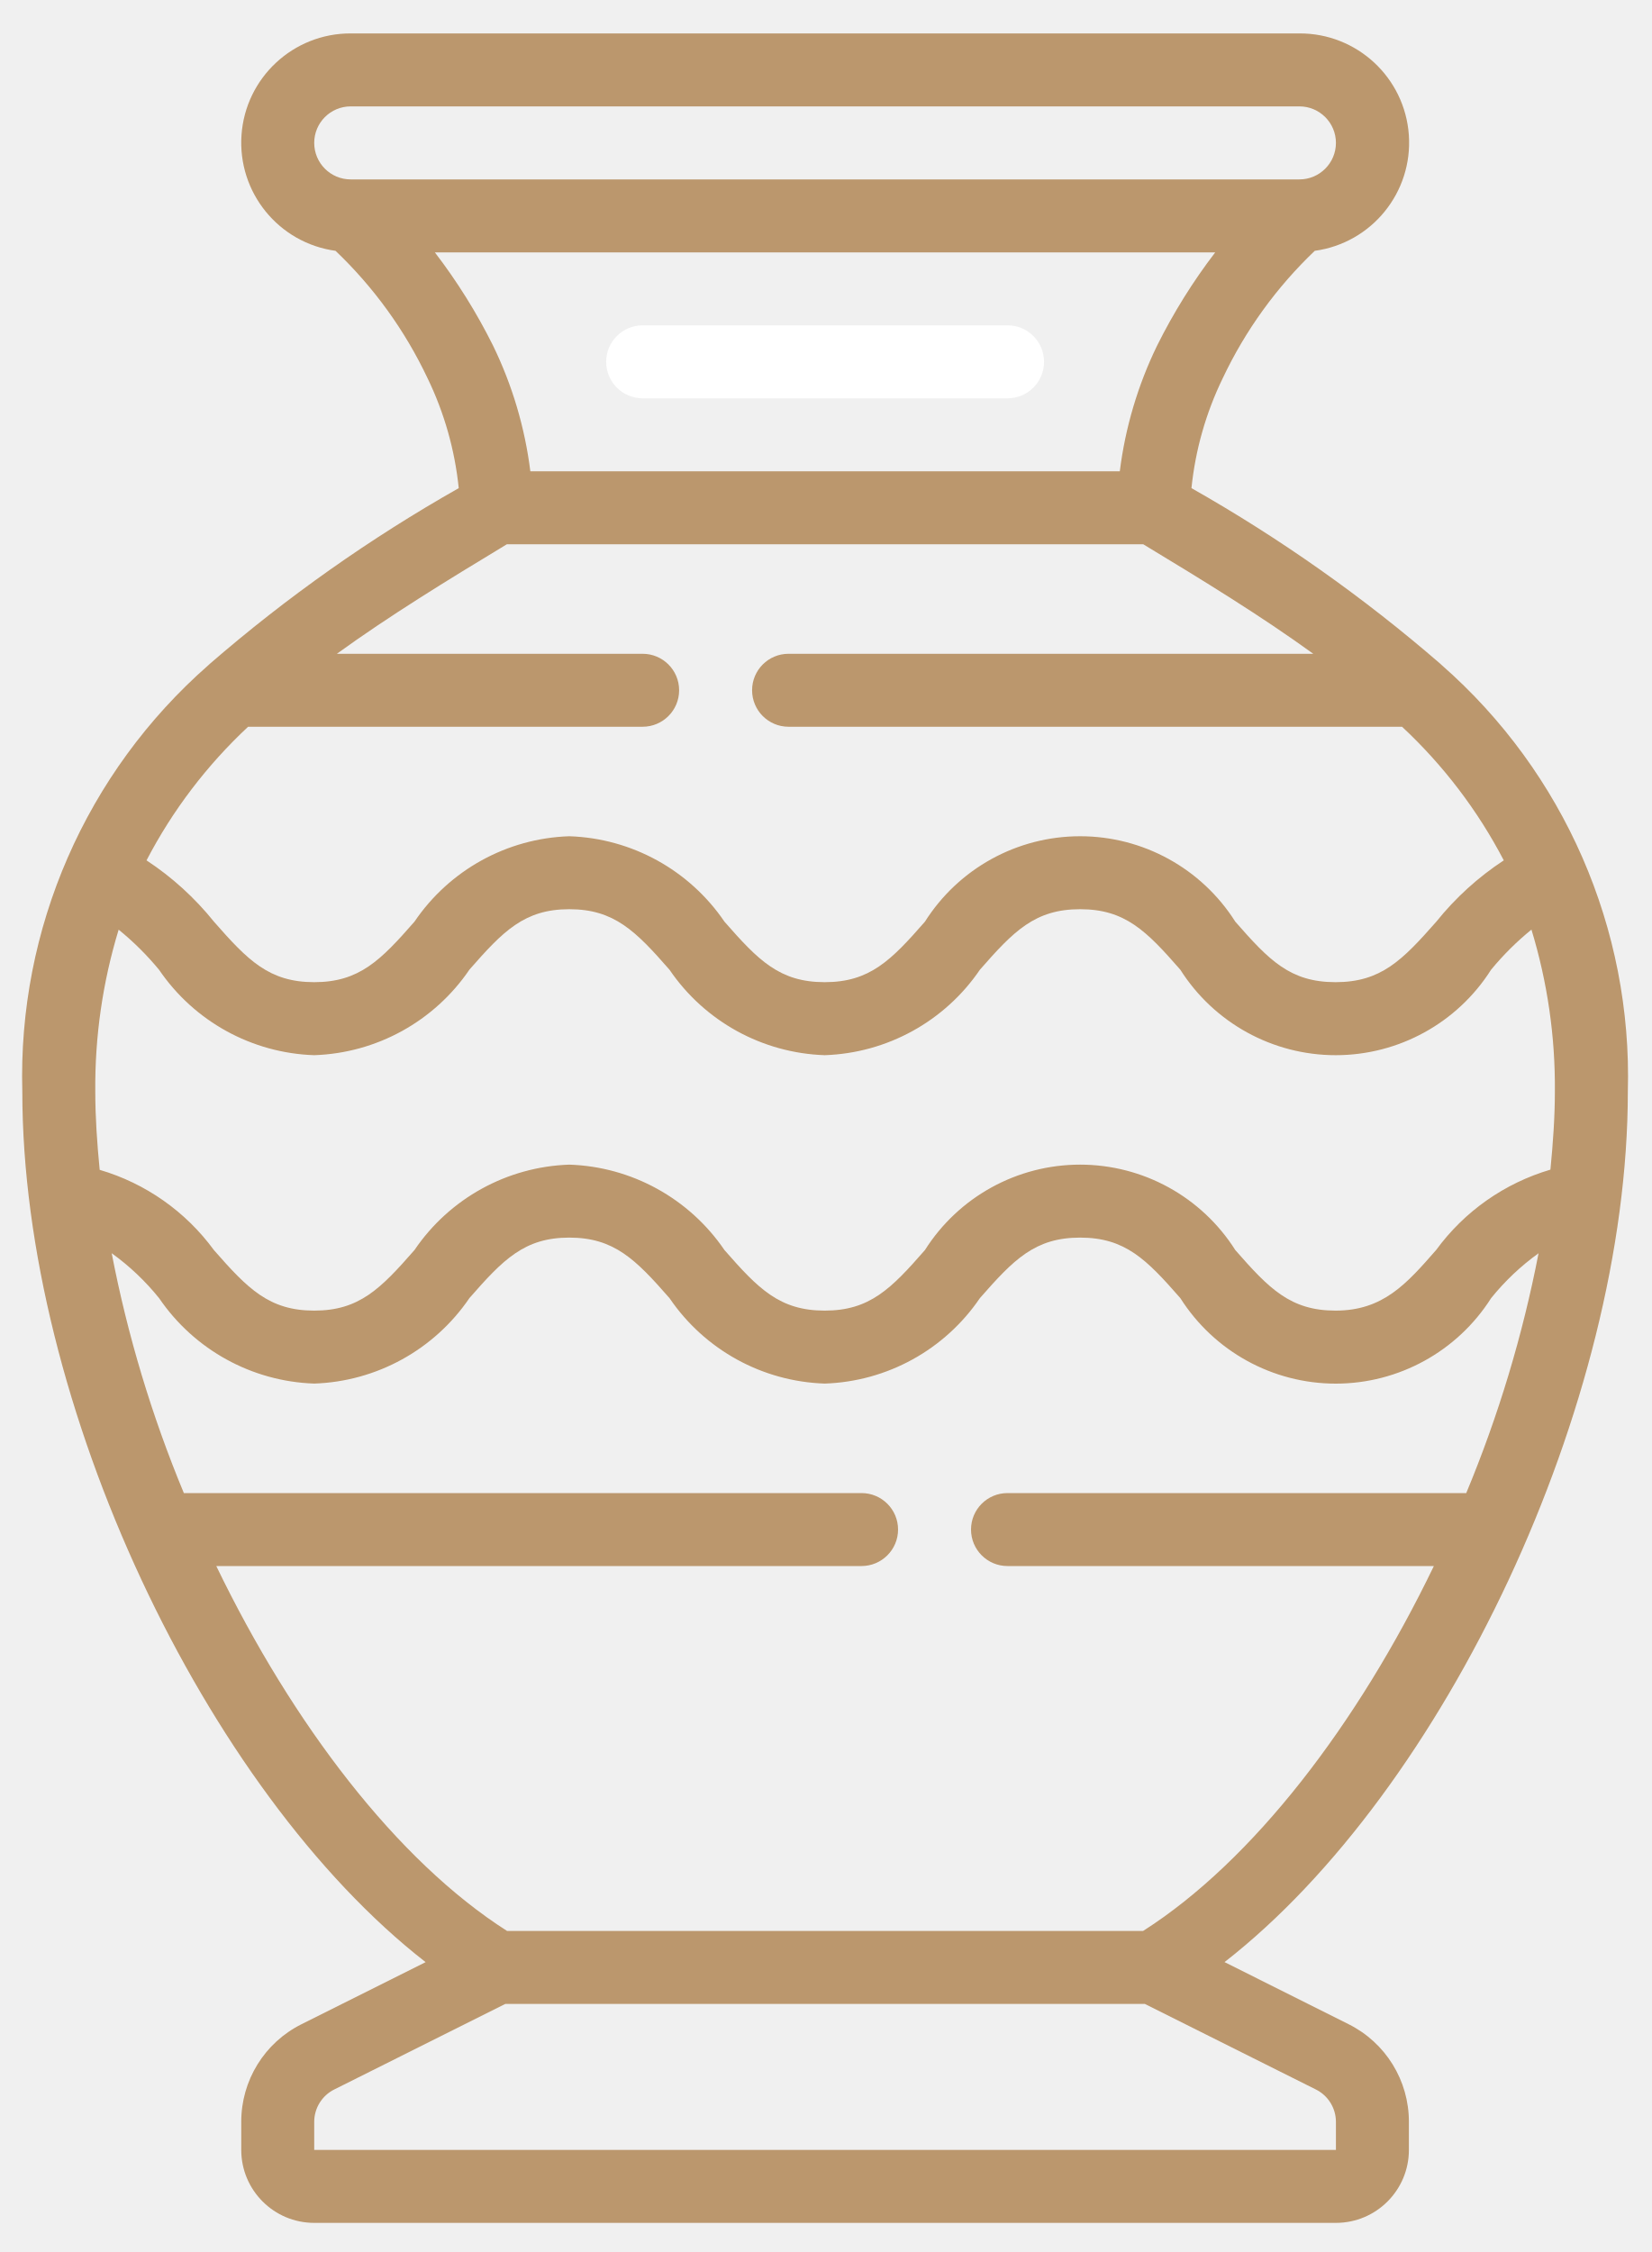
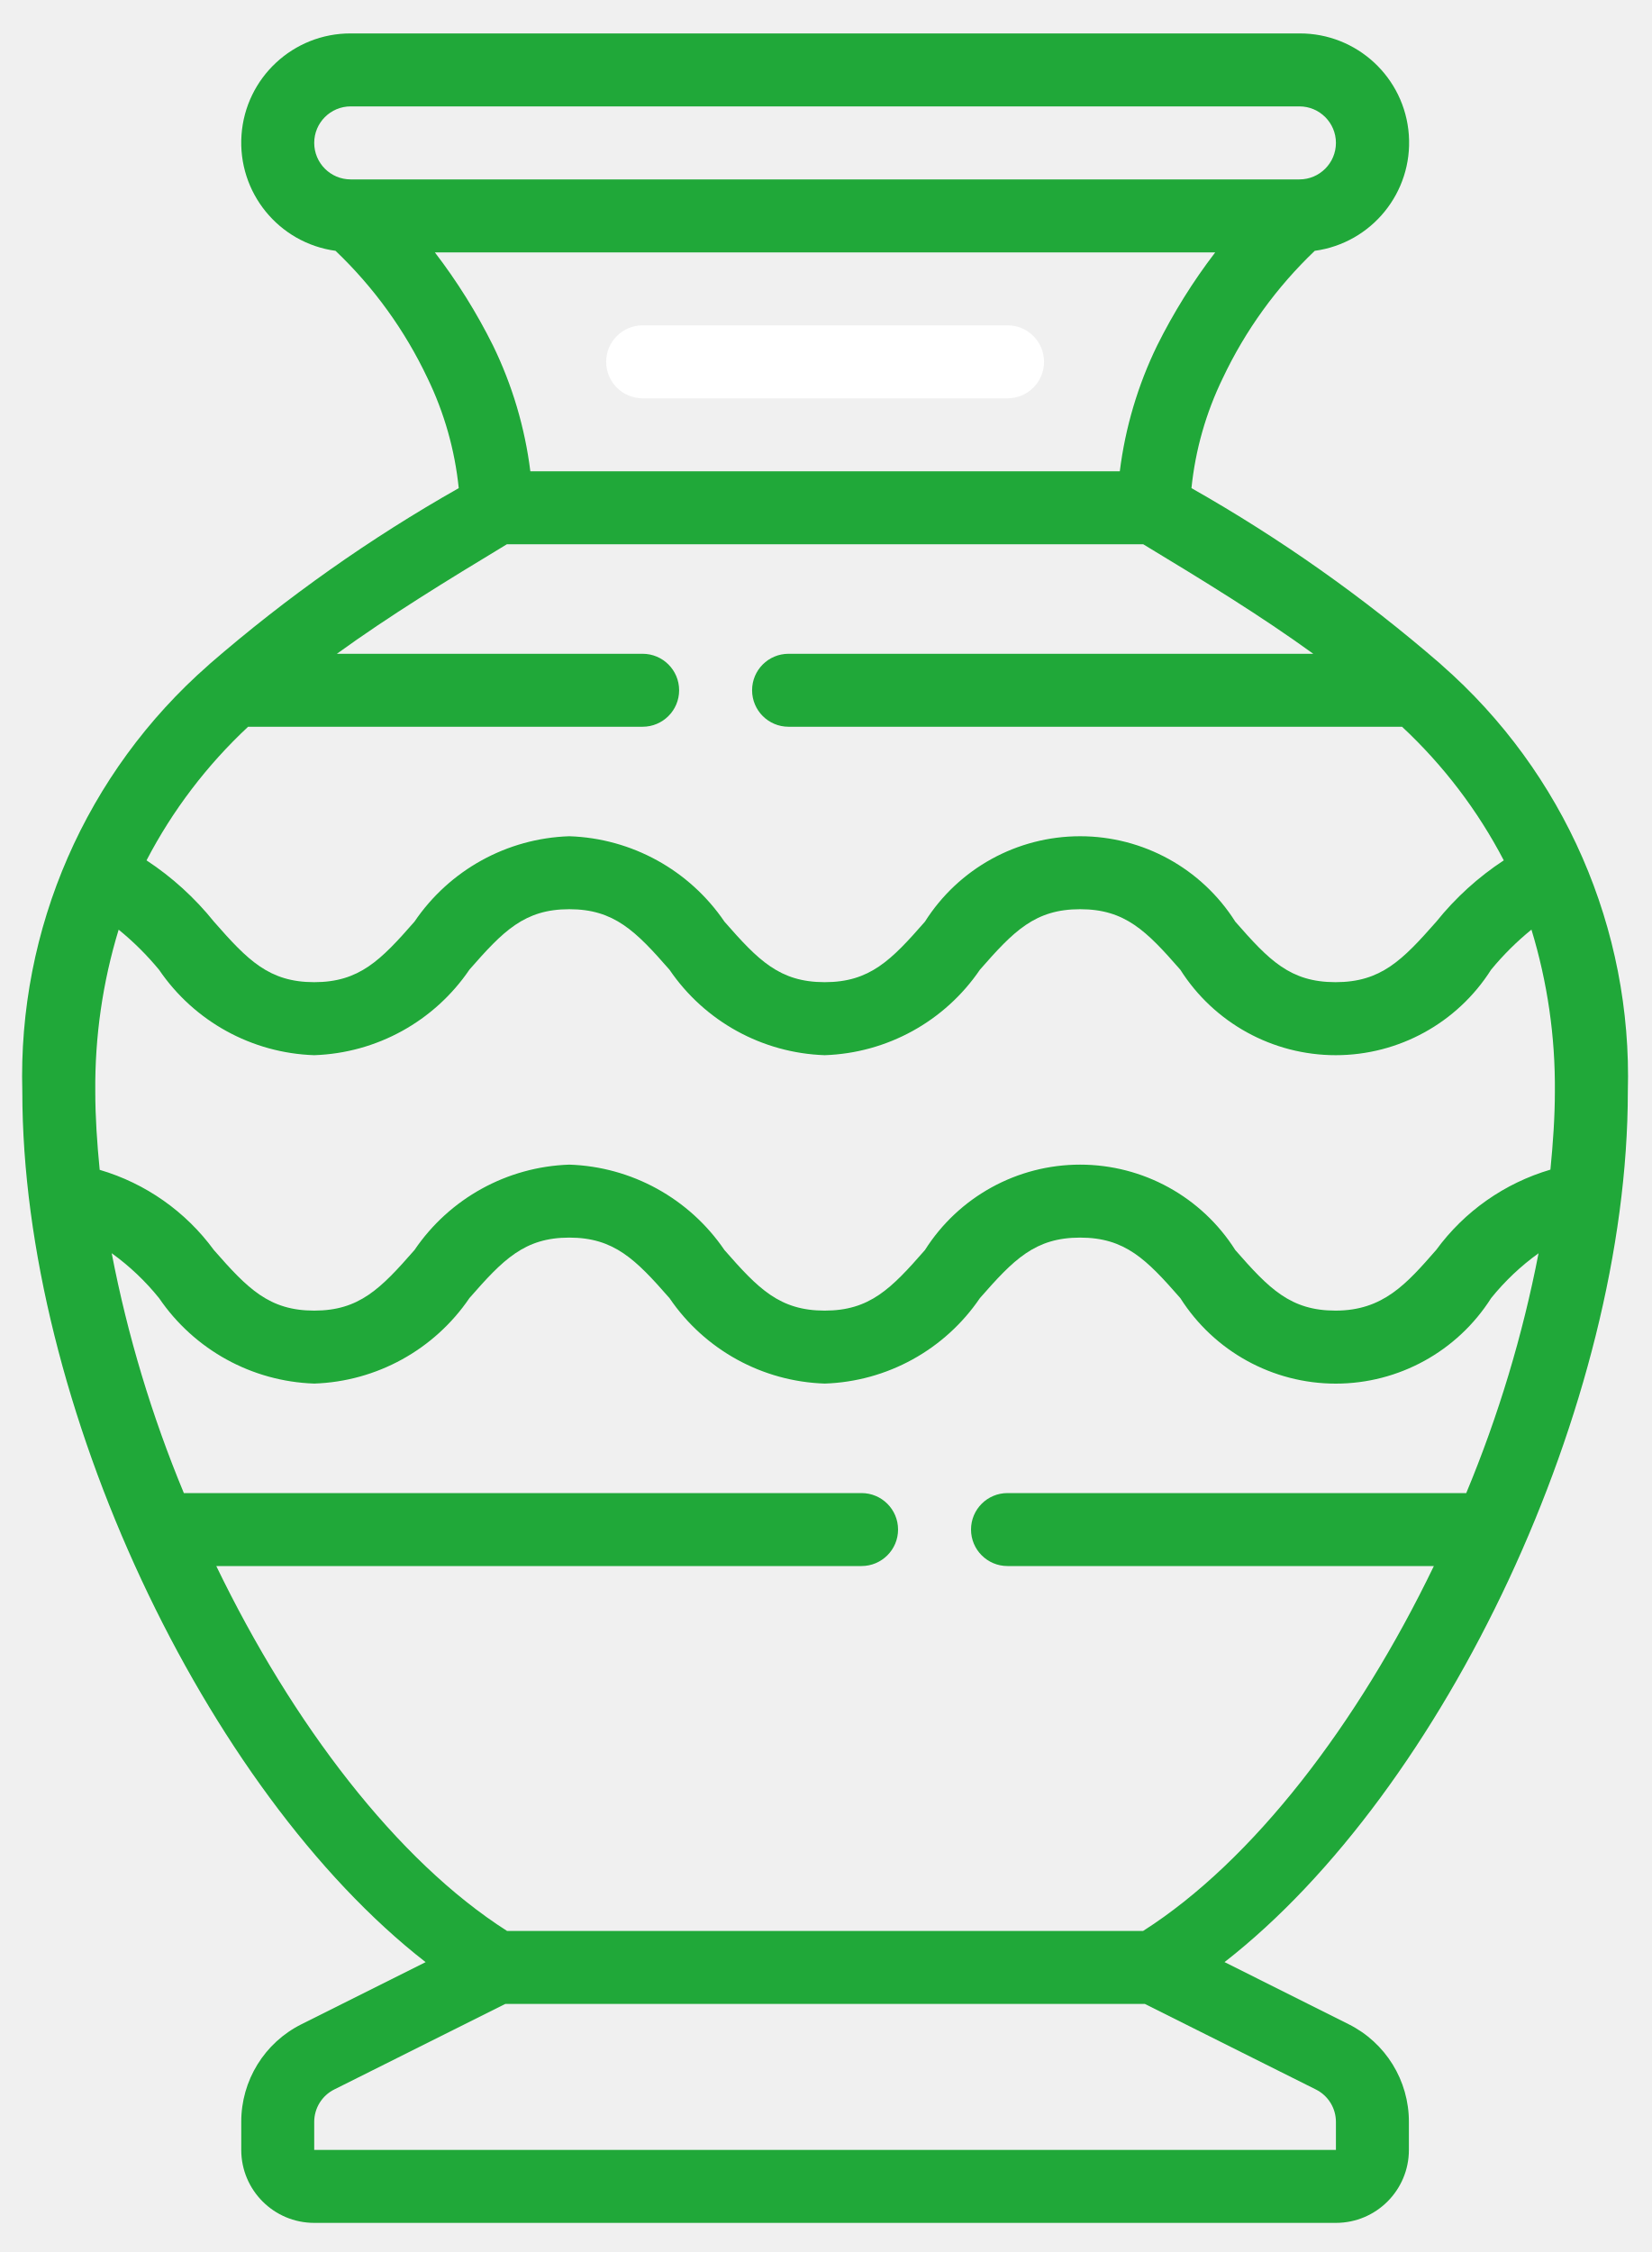
<svg xmlns="http://www.w3.org/2000/svg" width="33" height="45" viewBox="0 0 33 45" fill="none">
  <path d="M20.134 6.501H12.842C12.44 6.501 12.113 6.827 12.113 7.23C12.113 7.633 12.44 7.959 12.842 7.959H20.134C20.537 7.959 20.863 7.633 20.863 7.23C20.863 6.827 20.537 6.501 20.134 6.501Z" fill="#ffffff" />
-   <path d="M8.505 39.208L6.026 40.448C5.285 40.817 4.818 41.575 4.821 42.403V42.96C4.821 43.765 5.474 44.418 6.279 44.418H26.696C27.501 44.418 28.154 43.765 28.154 42.96V42.403C28.157 41.573 27.688 40.815 26.945 40.446L24.47 39.207C28.869 35.782 32.529 28.052 32.529 21.814C32.621 18.561 31.257 15.436 28.81 13.29C28.801 13.28 28.791 13.272 28.781 13.263C27.244 11.932 25.578 10.756 23.809 9.754C23.887 8.991 24.099 8.247 24.435 7.556C24.886 6.602 25.509 5.74 26.273 5.012C27.412 4.856 28.234 3.843 28.153 2.697C28.072 1.55 27.116 0.663 25.966 0.668H7.008C5.86 0.665 4.906 1.553 4.826 2.698C4.746 3.844 5.567 4.856 6.705 5.012C7.469 5.74 8.092 6.602 8.543 7.556C8.878 8.247 9.089 8.991 9.167 9.754C7.398 10.756 5.732 11.931 4.195 13.263C4.186 13.272 4.175 13.28 4.166 13.29C1.718 15.435 0.354 18.56 0.446 21.814C0.446 28.052 4.105 35.782 8.505 39.208ZM26.696 42.403L26.696 42.96H6.279L6.279 42.403C6.278 42.126 6.435 41.873 6.682 41.751L10.097 40.043H22.878L26.292 41.751C26.54 41.873 26.697 42.126 26.696 42.403ZM22.842 38.585H10.133C7.932 37.183 5.845 34.445 4.322 31.293H17.216C17.619 31.293 17.946 30.966 17.946 30.564C17.946 30.161 17.619 29.835 17.216 29.835H3.674C3.032 28.29 2.549 26.684 2.232 25.042C2.587 25.298 2.906 25.6 3.18 25.941C3.882 26.971 5.033 27.605 6.279 27.647C7.527 27.605 8.679 26.97 9.381 25.938C10.055 25.168 10.48 24.73 11.376 24.73C12.272 24.73 12.704 25.168 13.379 25.94C14.081 26.972 15.233 27.606 16.48 27.647C17.727 27.606 18.879 26.972 19.581 25.94C20.257 25.168 20.683 24.73 21.584 24.73C22.485 24.73 22.912 25.168 23.587 25.94C24.262 27.003 25.433 27.648 26.692 27.648C27.951 27.648 29.122 27.003 29.797 25.94C30.071 25.6 30.39 25.298 30.745 25.043C30.427 26.685 29.943 28.291 29.3 29.835H20.133C19.73 29.835 19.404 30.161 19.404 30.564C19.404 30.966 19.73 31.293 20.133 31.293H28.653C27.133 34.445 25.043 37.183 22.842 38.585ZM1.904 21.814C1.894 20.717 2.051 19.626 2.371 18.577C2.667 18.817 2.937 19.086 3.179 19.379C3.881 20.41 5.033 21.044 6.279 21.085C7.527 21.043 8.679 20.408 9.381 19.375C10.055 18.605 10.48 18.168 11.376 18.168C12.272 18.168 12.704 18.605 13.379 19.378C14.081 20.409 15.233 21.043 16.48 21.085C17.727 21.043 18.879 20.409 19.581 19.378C20.257 18.605 20.683 18.168 21.584 18.168C22.485 18.168 22.912 18.605 23.587 19.378C24.262 20.441 25.433 21.085 26.692 21.085C27.95 21.085 29.122 20.441 29.796 19.378C30.038 19.084 30.308 18.815 30.603 18.576C30.923 19.625 31.081 20.717 31.071 21.814C31.071 22.324 31.034 22.843 30.982 23.372C30.066 23.642 29.264 24.205 28.7 24.976C28.107 25.654 27.639 26.189 26.688 26.189C25.787 26.189 25.361 25.751 24.685 24.979C24.012 23.916 22.842 23.272 21.584 23.272C20.326 23.272 19.156 23.916 18.483 24.979C17.808 25.751 17.382 26.189 16.48 26.189C15.578 26.189 15.153 25.751 14.477 24.979C13.775 23.948 12.623 23.313 11.376 23.272C10.131 23.314 8.982 23.948 8.283 24.978C7.607 25.751 7.18 26.189 6.279 26.189C5.378 26.189 4.951 25.751 4.275 24.98C3.711 24.209 2.909 23.645 1.992 23.376C1.94 22.843 1.904 22.324 1.904 21.814ZM4.958 14.522H12.841C13.244 14.522 13.571 14.196 13.571 13.793C13.571 13.39 13.244 13.064 12.841 13.064H6.732C7.776 12.308 8.927 11.602 10.128 10.876H22.846C24.047 11.602 25.199 12.308 26.243 13.064H15.758C15.355 13.064 15.029 13.39 15.029 13.793C15.029 14.196 15.355 14.522 15.758 14.522H28.017C28.841 15.29 29.529 16.193 30.05 17.192C29.539 17.527 29.084 17.941 28.702 18.417C28.022 19.189 27.596 19.626 26.688 19.626C25.781 19.626 25.361 19.189 24.685 18.417C24.012 17.354 22.842 16.71 21.584 16.71C20.326 16.71 19.156 17.354 18.483 18.417C17.808 19.189 17.382 19.626 16.48 19.626C15.578 19.626 15.153 19.189 14.477 18.417C13.775 17.385 12.623 16.751 11.376 16.71C10.131 16.751 8.982 17.385 8.283 18.416C7.607 19.189 7.18 19.626 6.279 19.626C5.378 19.626 4.952 19.189 4.277 18.419C3.894 17.942 3.439 17.528 2.928 17.192C3.448 16.193 4.135 15.29 4.958 14.522ZM23.123 6.905C22.738 7.696 22.486 8.545 22.377 9.418H10.598C10.489 8.545 10.237 7.696 9.852 6.905C9.525 6.248 9.136 5.625 8.69 5.043H24.284C23.838 5.625 23.45 6.248 23.123 6.905ZM7.008 2.126H25.966C26.369 2.126 26.696 2.453 26.696 2.855C26.696 3.258 26.369 3.585 25.966 3.585H7.008C6.605 3.585 6.279 3.258 6.279 2.855C6.279 2.453 6.605 2.126 7.008 2.126Z" fill="#BB976D" />
+   <path d="M8.505 39.208L6.026 40.448C5.285 40.817 4.818 41.575 4.821 42.403V42.96C4.821 43.765 5.474 44.418 6.279 44.418H26.696C27.501 44.418 28.154 43.765 28.154 42.96V42.403C28.157 41.573 27.688 40.815 26.945 40.446L24.47 39.207C28.869 35.782 32.529 28.052 32.529 21.814C32.621 18.561 31.257 15.436 28.81 13.29C28.801 13.28 28.791 13.272 28.781 13.263C27.244 11.932 25.578 10.756 23.809 9.754C23.887 8.991 24.099 8.247 24.435 7.556C24.886 6.602 25.509 5.74 26.273 5.012C27.412 4.856 28.234 3.843 28.153 2.697C28.072 1.55 27.116 0.663 25.966 0.668H7.008C5.86 0.665 4.906 1.553 4.826 2.698C4.746 3.844 5.567 4.856 6.705 5.012C7.469 5.74 8.092 6.602 8.543 7.556C8.878 8.247 9.089 8.991 9.167 9.754C7.398 10.756 5.732 11.931 4.195 13.263C4.186 13.272 4.175 13.28 4.166 13.29C1.718 15.435 0.354 18.56 0.446 21.814C0.446 28.052 4.105 35.782 8.505 39.208ZM26.696 42.403L26.696 42.96H6.279L6.279 42.403C6.278 42.126 6.435 41.873 6.682 41.751L10.097 40.043H22.878L26.292 41.751C26.54 41.873 26.697 42.126 26.696 42.403ZM22.842 38.585H10.133C7.932 37.183 5.845 34.445 4.322 31.293H17.216C17.619 31.293 17.946 30.966 17.946 30.564C17.946 30.161 17.619 29.835 17.216 29.835H3.674C3.032 28.29 2.549 26.684 2.232 25.042C2.587 25.298 2.906 25.6 3.18 25.941C3.882 26.971 5.033 27.605 6.279 27.647C7.527 27.605 8.679 26.97 9.381 25.938C10.055 25.168 10.48 24.73 11.376 24.73C12.272 24.73 12.704 25.168 13.379 25.94C14.081 26.972 15.233 27.606 16.48 27.647C17.727 27.606 18.879 26.972 19.581 25.94C20.257 25.168 20.683 24.73 21.584 24.73C22.485 24.73 22.912 25.168 23.587 25.94C24.262 27.003 25.433 27.648 26.692 27.648C27.951 27.648 29.122 27.003 29.797 25.94C30.071 25.6 30.39 25.298 30.745 25.043C30.427 26.685 29.943 28.291 29.3 29.835H20.133C19.73 29.835 19.404 30.161 19.404 30.564C19.404 30.966 19.73 31.293 20.133 31.293H28.653C27.133 34.445 25.043 37.183 22.842 38.585ZM1.904 21.814C1.894 20.717 2.051 19.626 2.371 18.577C2.667 18.817 2.937 19.086 3.179 19.379C3.881 20.41 5.033 21.044 6.279 21.085C7.527 21.043 8.679 20.408 9.381 19.375C10.055 18.605 10.48 18.168 11.376 18.168C12.272 18.168 12.704 18.605 13.379 19.378C14.081 20.409 15.233 21.043 16.48 21.085C17.727 21.043 18.879 20.409 19.581 19.378C20.257 18.605 20.683 18.168 21.584 18.168C22.485 18.168 22.912 18.605 23.587 19.378C24.262 20.441 25.433 21.085 26.692 21.085C27.95 21.085 29.122 20.441 29.796 19.378C30.038 19.084 30.308 18.815 30.603 18.576C30.923 19.625 31.081 20.717 31.071 21.814C31.071 22.324 31.034 22.843 30.982 23.372C30.066 23.642 29.264 24.205 28.7 24.976C28.107 25.654 27.639 26.189 26.688 26.189C25.787 26.189 25.361 25.751 24.685 24.979C24.012 23.916 22.842 23.272 21.584 23.272C20.326 23.272 19.156 23.916 18.483 24.979C17.808 25.751 17.382 26.189 16.48 26.189C15.578 26.189 15.153 25.751 14.477 24.979C13.775 23.948 12.623 23.313 11.376 23.272C10.131 23.314 8.982 23.948 8.283 24.978C7.607 25.751 7.18 26.189 6.279 26.189C5.378 26.189 4.951 25.751 4.275 24.98C3.711 24.209 2.909 23.645 1.992 23.376C1.94 22.843 1.904 22.324 1.904 21.814ZM4.958 14.522H12.841C13.244 14.522 13.571 14.196 13.571 13.793C13.571 13.39 13.244 13.064 12.841 13.064H6.732C7.776 12.308 8.927 11.602 10.128 10.876H22.846C24.047 11.602 25.199 12.308 26.243 13.064H15.758C15.355 13.064 15.029 13.39 15.029 13.793C15.029 14.196 15.355 14.522 15.758 14.522H28.017C28.841 15.29 29.529 16.193 30.05 17.192C29.539 17.527 29.084 17.941 28.702 18.417C28.022 19.189 27.596 19.626 26.688 19.626C25.781 19.626 25.361 19.189 24.685 18.417C24.012 17.354 22.842 16.71 21.584 16.71C20.326 16.71 19.156 17.354 18.483 18.417C17.808 19.189 17.382 19.626 16.48 19.626C15.578 19.626 15.153 19.189 14.477 18.417C13.775 17.385 12.623 16.751 11.376 16.71C10.131 16.751 8.982 17.385 8.283 18.416C7.607 19.189 7.18 19.626 6.279 19.626C5.378 19.626 4.952 19.189 4.277 18.419C3.894 17.942 3.439 17.528 2.928 17.192C3.448 16.193 4.135 15.29 4.958 14.522ZM23.123 6.905C22.738 7.696 22.486 8.545 22.377 9.418H10.598C10.489 8.545 10.237 7.696 9.852 6.905C9.525 6.248 9.136 5.625 8.69 5.043H24.284C23.838 5.625 23.45 6.248 23.123 6.905ZM7.008 2.126H25.966C26.369 2.126 26.696 2.453 26.696 2.855C26.696 3.258 26.369 3.585 25.966 3.585H7.008C6.605 3.585 6.279 3.258 6.279 2.855C6.279 2.453 6.605 2.126 7.008 2.126Z" fill="#20a839" />
</svg>
